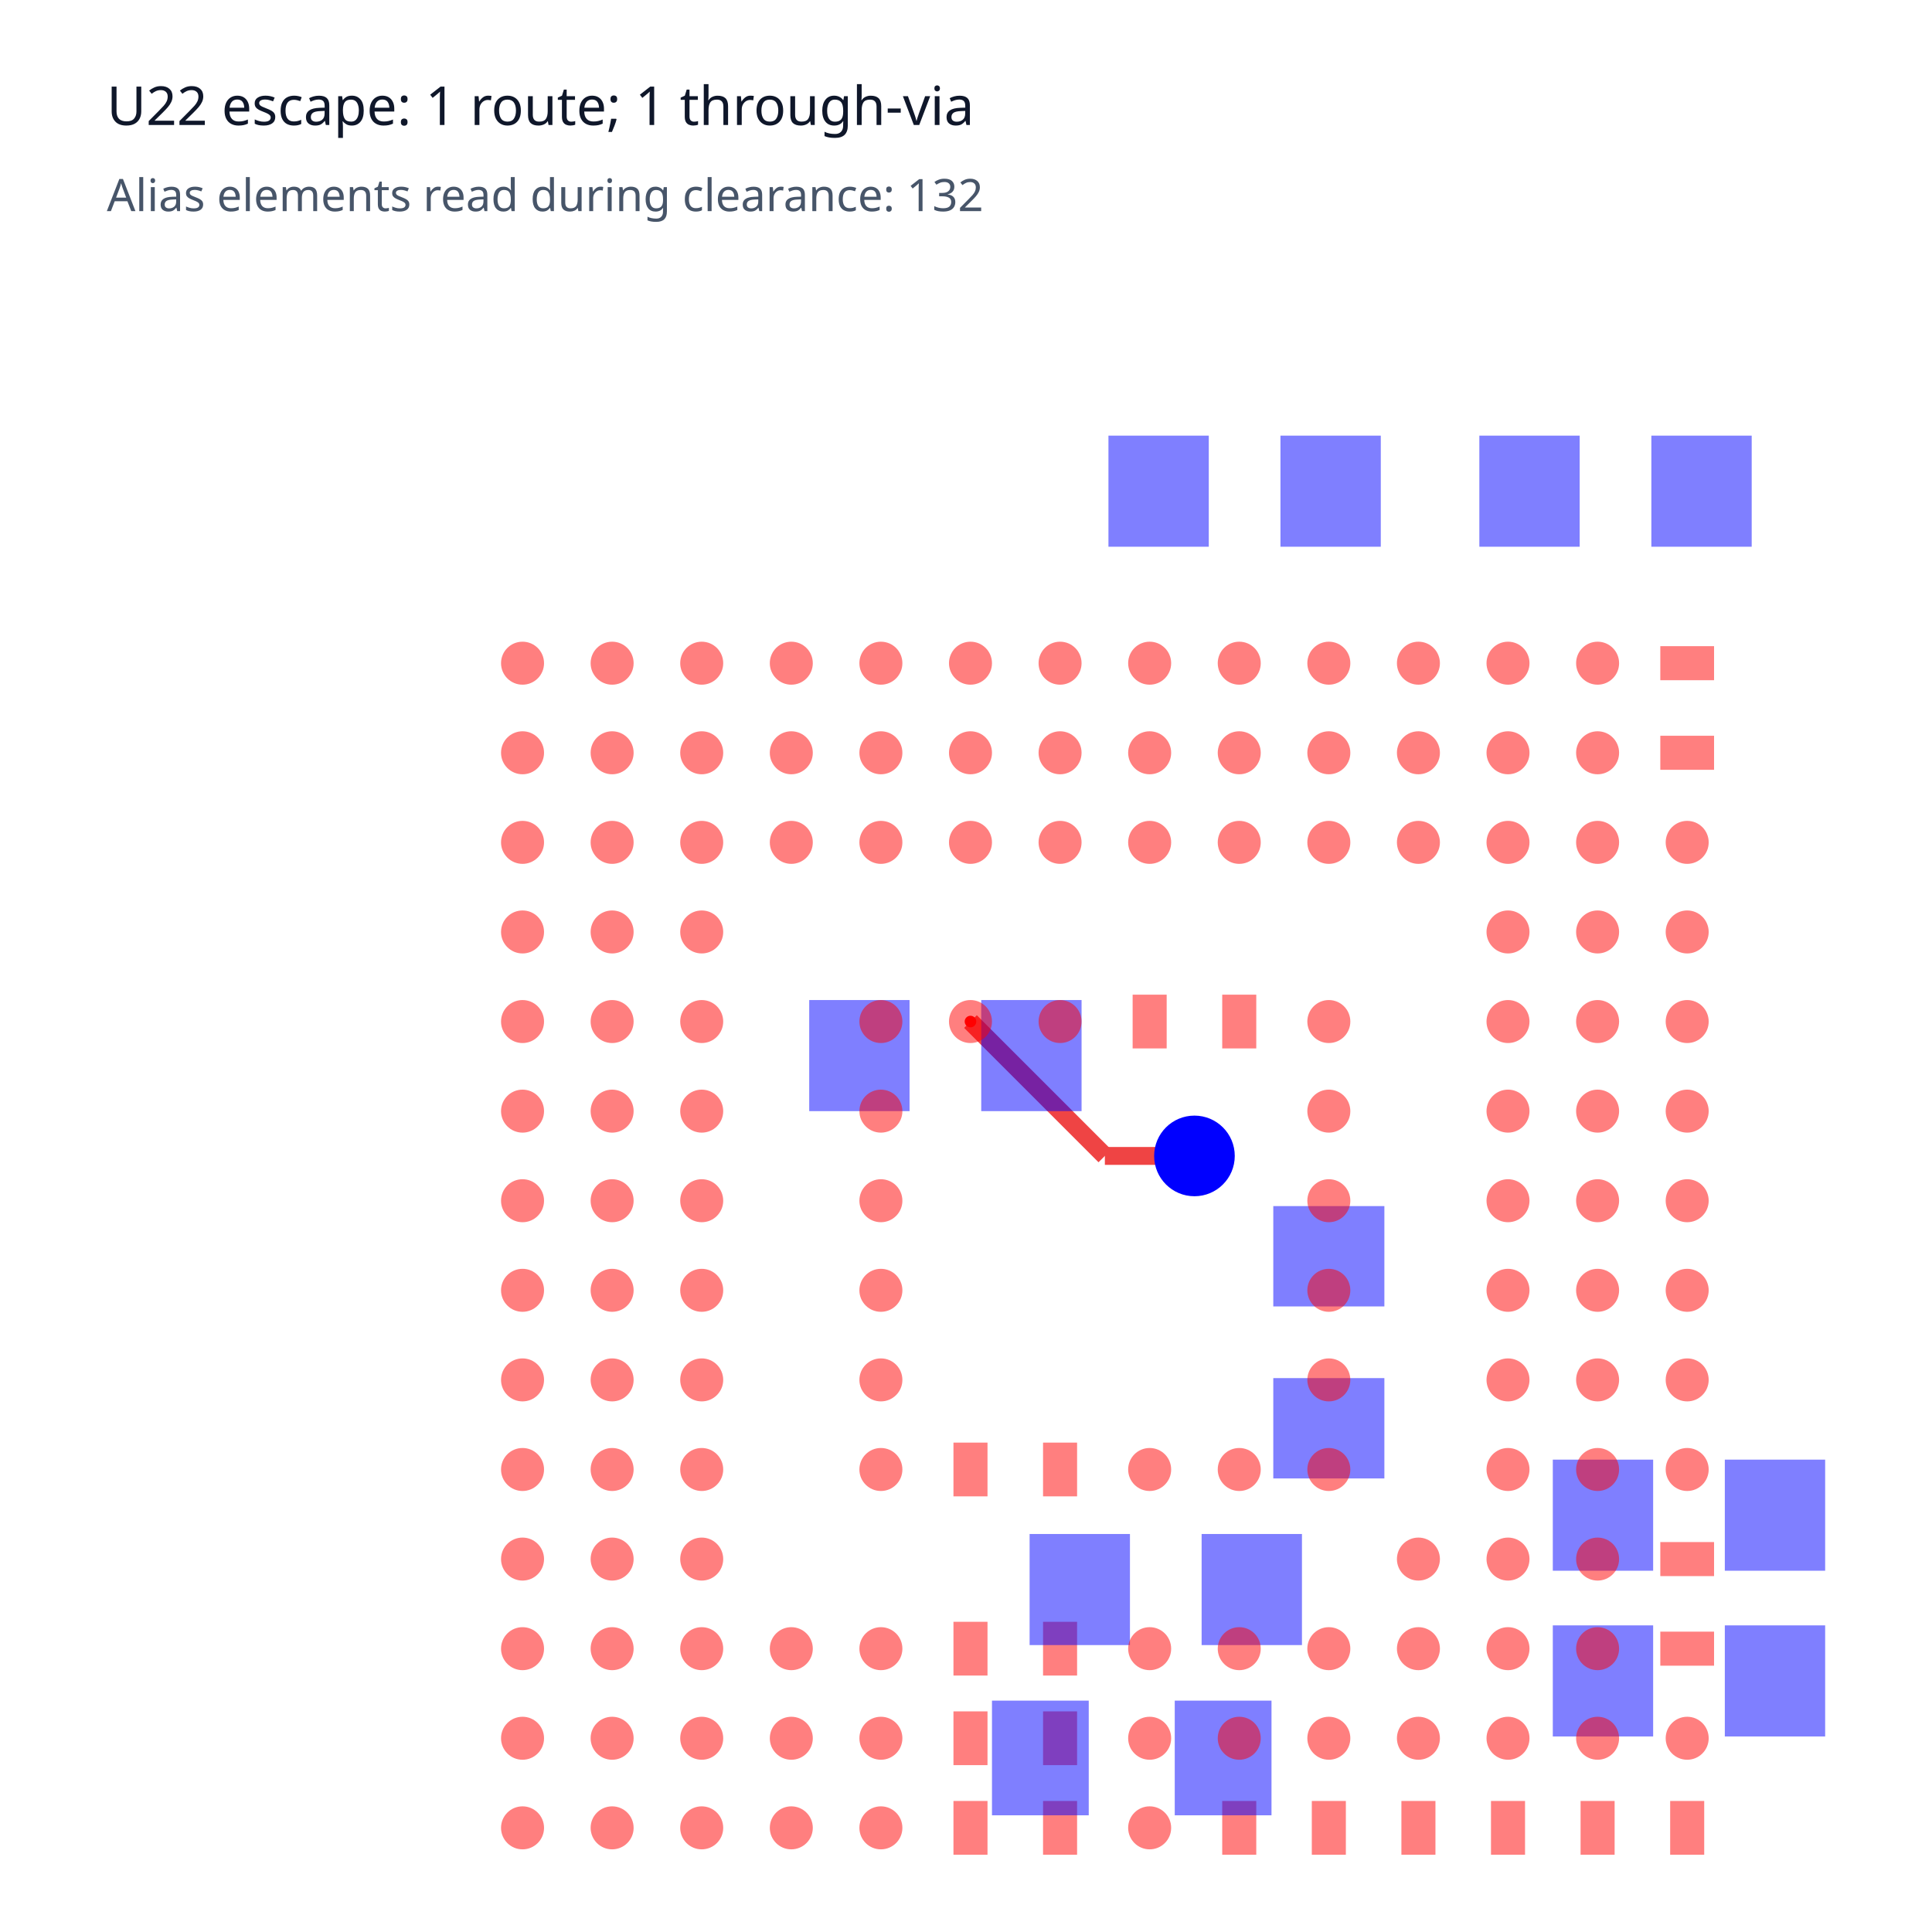
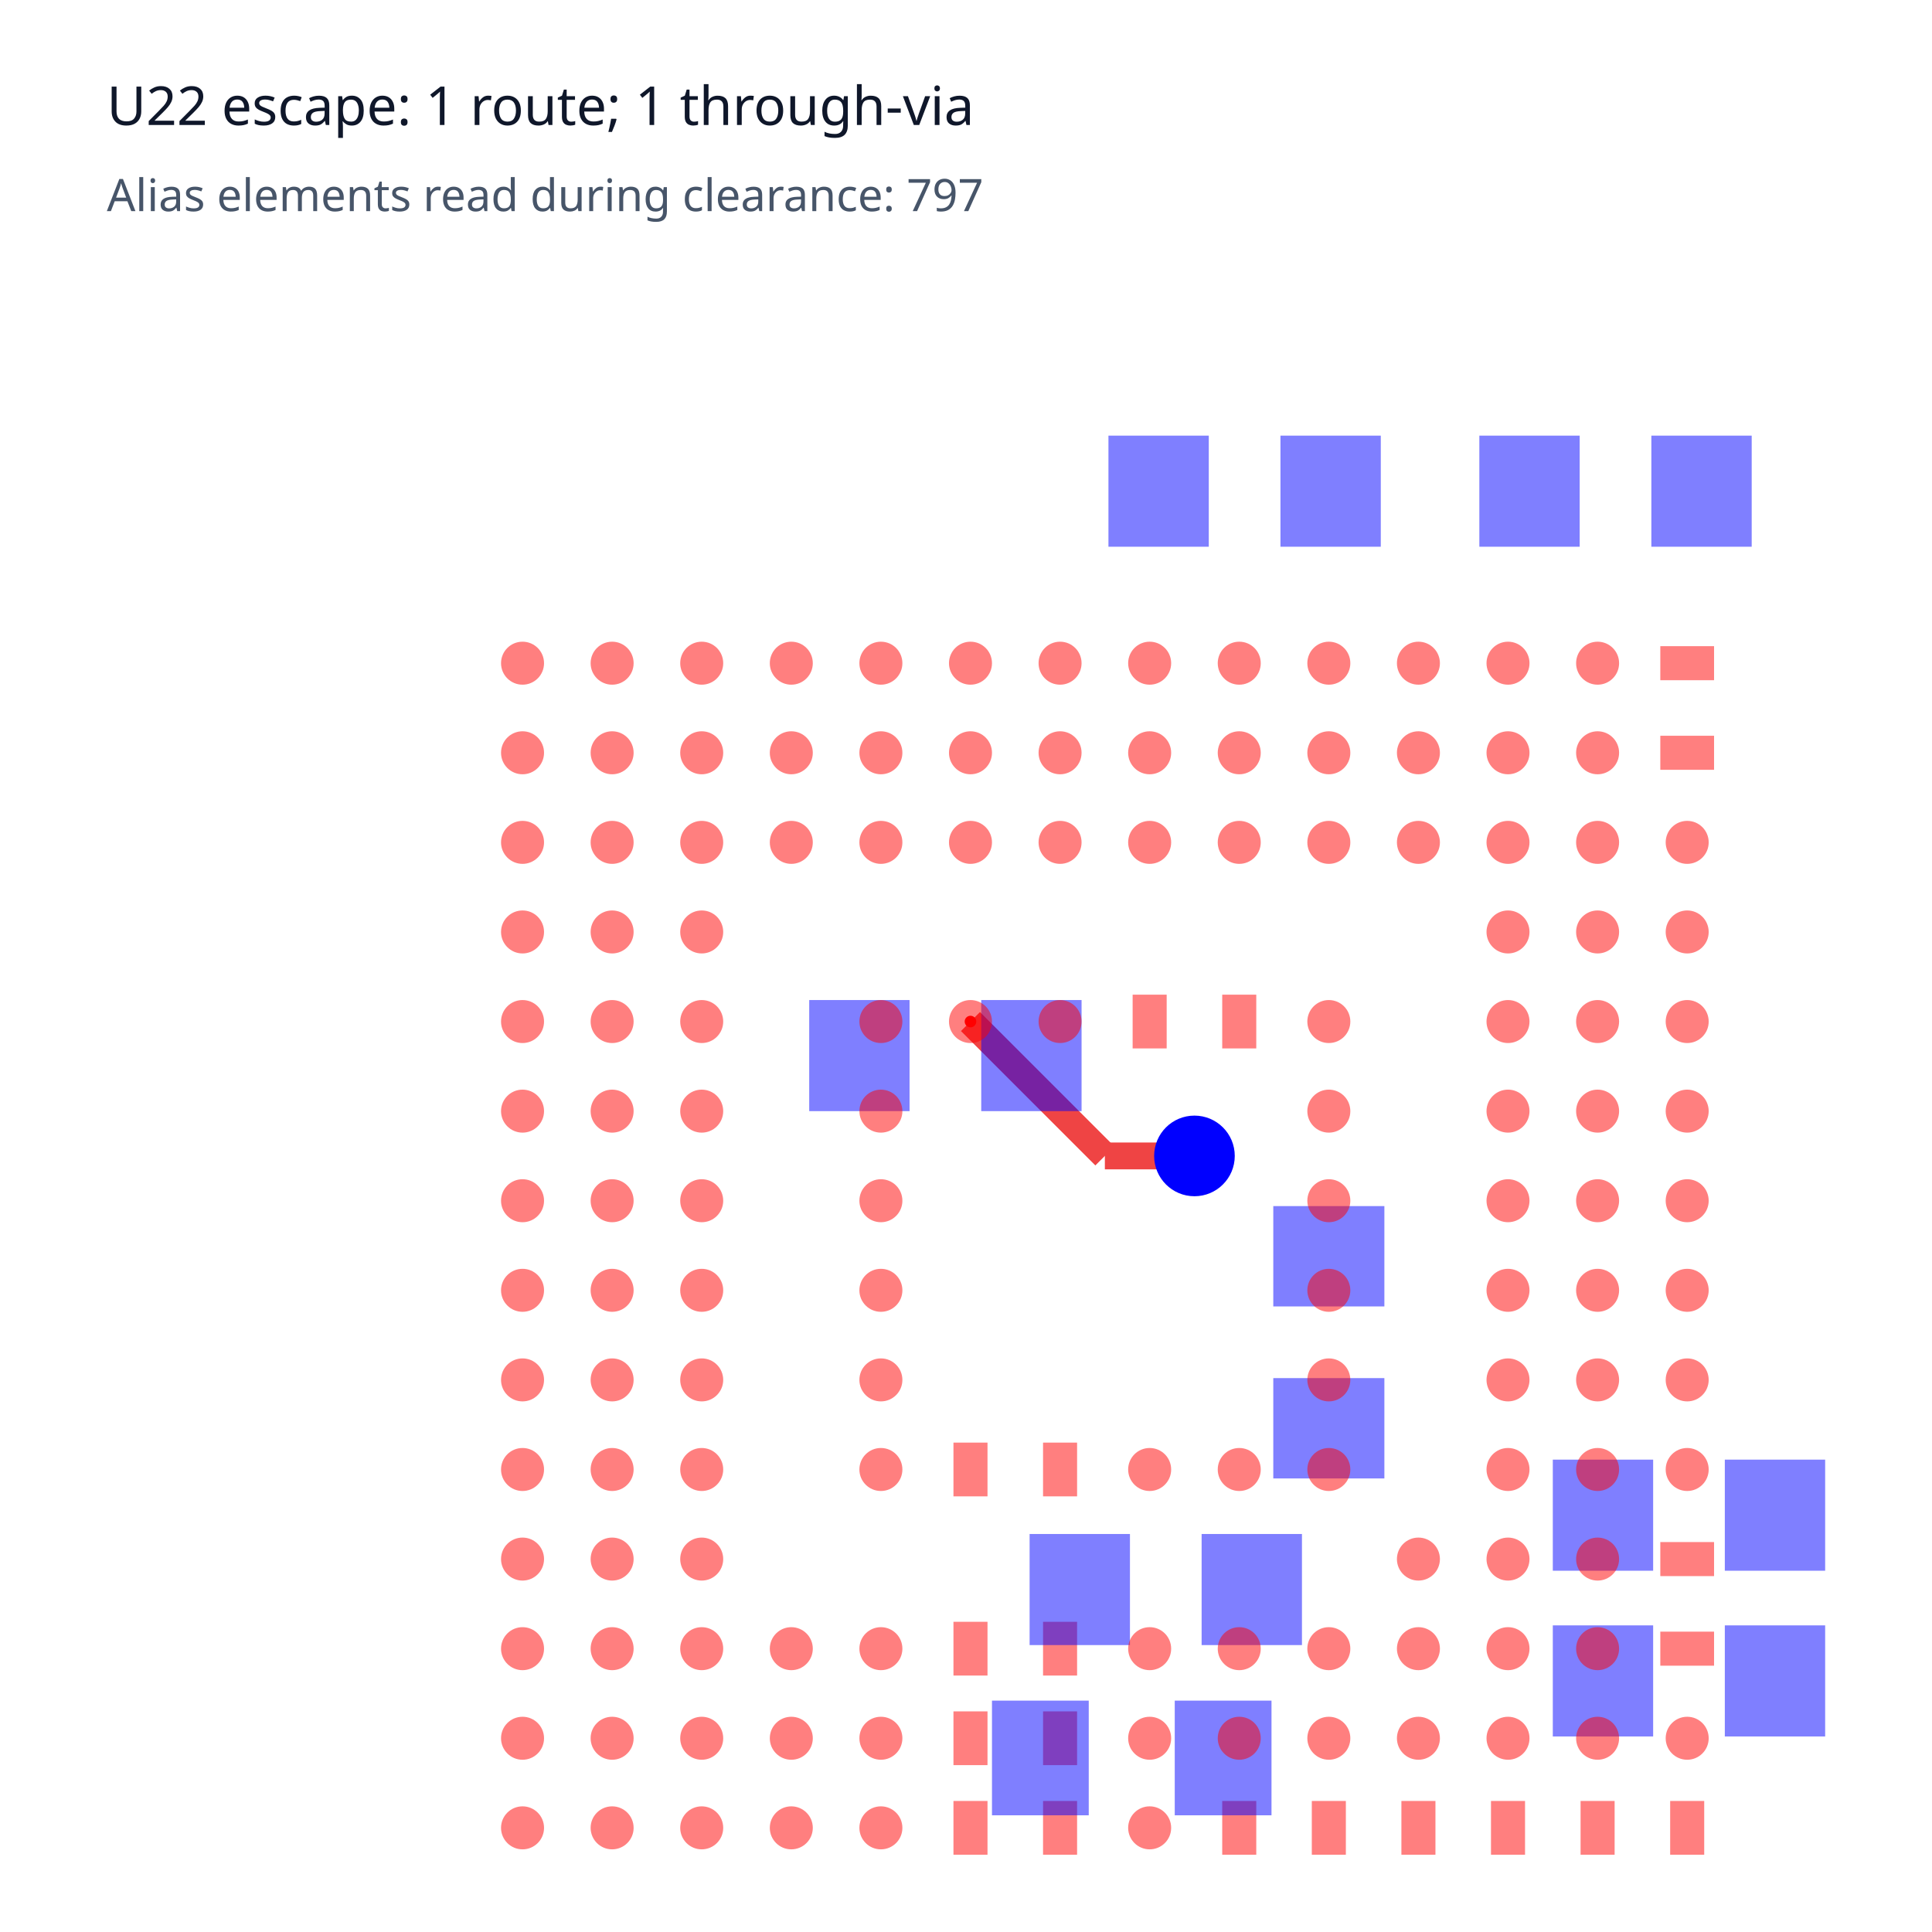
<svg xmlns="http://www.w3.org/2000/svg" width="1000" height="1000" viewBox="0 0 1000 1000">
  <rect width="100%" height="100%" fill="white" />
  <g>
-     <polyline data-points="0.48999999999875865,15.829999999999984 1.2399999999987585,15.079999999999984" data-type="line" data-label="" points="502.319,528.75 571.875,598.306" fill="none" stroke="#ef4444" stroke-linejoin="round" stroke-width="9.274" />
-   </g>
-   <g>
-     <polyline data-points="1.2399999999987585,15.079999999999984 1.7399999999987577,15.079999999999984" data-type="line" data-label="" points="571.875,598.306 618.246,598.306" fill="none" stroke="#ef4444" stroke-linejoin="round" stroke-width="9.274" />
+     <polyline data-points="0.48999999999875865,15.829999999999984 1.2399999999987585,15.079999999999984" data-type="line" data-label="" points="502.319,528.75 571.875,598.306" fill="none" stroke="#ef4444" stroke-linejoin="round" stroke-width="13.911" />
+   </g>
+   <g>
+     <polyline data-points="1.2399999999987585,15.079999999999984 1.7399999999987577,15.079999999999984" data-type="line" data-label="" points="571.875,598.306 618.246,598.306" fill="none" stroke="#ef4444" stroke-linejoin="round" stroke-width="13.911" />
  </g>
  <g>
    <rect data-type="rect" data-label="top" data-x="4.4899999999987585" data-y="11.329999999999984" data-ccw-rotation-degrees="180" x="864.476" y="932.177" width="17.621" height="27.823" fill="rgba(255,0,0,0.5)" stroke="black" stroke-width="0.011" transform="rotate(180 873.2863 946.0887)" />
  </g>
  <g>
    <rect data-type="rect" data-label="top" data-x="3.989999999998758" data-y="11.329999999999984" data-ccw-rotation-degrees="180" x="818.105" y="932.177" width="17.621" height="27.823" fill="rgba(255,0,0,0.5)" stroke="black" stroke-width="0.011" transform="rotate(180 826.9153 946.0887)" />
  </g>
  <g>
    <rect data-type="rect" data-label="top" data-x="3.489999999998758" data-y="11.329999999999984" data-ccw-rotation-degrees="180" x="771.734" y="932.177" width="17.621" height="27.823" fill="rgba(255,0,0,0.5)" stroke="black" stroke-width="0.011" transform="rotate(180 780.5444 946.0887)" />
  </g>
  <g>
    <rect data-type="rect" data-label="top" data-x="2.989999999998758" data-y="11.329999999999984" data-ccw-rotation-degrees="180" x="725.363" y="932.177" width="17.621" height="27.823" fill="rgba(255,0,0,0.5)" stroke="black" stroke-width="0.011" transform="rotate(180 734.1734 946.0887)" />
  </g>
  <g>
    <rect data-type="rect" data-label="top" data-x="2.489999999998758" data-y="11.329999999999984" data-ccw-rotation-degrees="180" x="678.992" y="932.177" width="17.621" height="27.823" fill="rgba(255,0,0,0.5)" stroke="black" stroke-width="0.011" transform="rotate(180 687.8024 946.0887)" />
  </g>
  <g>
    <rect data-type="rect" data-label="top" data-x="1.989999999998758" data-y="11.329999999999984" data-ccw-rotation-degrees="180" x="632.621" y="932.177" width="17.621" height="27.823" fill="rgba(255,0,0,0.5)" stroke="black" stroke-width="0.011" transform="rotate(180 641.4315 946.0887)" />
  </g>
  <g>
    <rect data-type="rect" data-label="top" data-x="0.9899999999987581" data-y="11.329999999999984" data-ccw-rotation-degrees="180" x="539.879" y="932.177" width="17.621" height="27.823" fill="rgba(255,0,0,0.5)" stroke="black" stroke-width="0.011" transform="rotate(180 548.6895 946.0887)" />
  </g>
  <g>
    <rect data-type="rect" data-label="top" data-x="0.4899999999987581" data-y="11.329999999999984" data-ccw-rotation-degrees="180" x="493.508" y="932.177" width="17.621" height="27.823" fill="rgba(255,0,0,0.5)" stroke="black" stroke-width="0.011" transform="rotate(180 502.3185 946.0887)" />
  </g>
  <g>
    <rect data-type="rect" data-label="top" data-x="0.9899999999987582" data-y="11.829999999999984" data-ccw-rotation-degrees="180" x="539.879" y="885.806" width="17.621" height="27.823" fill="rgba(255,0,0,0.5)" stroke="black" stroke-width="0.011" transform="rotate(180 548.6895 899.7177)" />
  </g>
  <g>
    <rect data-type="rect" data-label="top" data-x="0.4899999999987582" data-y="11.829999999999984" data-ccw-rotation-degrees="180" x="493.508" y="885.806" width="17.621" height="27.823" fill="rgba(255,0,0,0.5)" stroke="black" stroke-width="0.011" transform="rotate(180 502.3185 899.7177)" />
  </g>
  <g>
    <rect data-type="rect" data-label="top" data-x="4.4899999999987585" data-y="12.329999999999984" data-ccw-rotation-degrees="180" x="859.375" y="844.536" width="27.823" height="17.621" fill="rgba(255,0,0,0.5)" stroke="black" stroke-width="0.011" transform="rotate(180 873.2863 853.3468)" />
  </g>
  <g>
    <rect data-type="rect" data-label="top" data-x="0.9899999999987583" data-y="12.329999999999984" data-ccw-rotation-degrees="180" x="539.879" y="839.435" width="17.621" height="27.823" fill="rgba(255,0,0,0.5)" stroke="black" stroke-width="0.011" transform="rotate(180 548.6895 853.3468)" />
  </g>
  <g>
    <rect data-type="rect" data-label="top" data-x="0.4899999999987583" data-y="12.329999999999984" data-ccw-rotation-degrees="180" x="493.508" y="839.435" width="17.621" height="27.823" fill="rgba(255,0,0,0.5)" stroke="black" stroke-width="0.011" transform="rotate(180 502.3185 853.3468)" />
  </g>
  <g>
    <rect data-type="rect" data-label="top" data-x="4.4899999999987585" data-y="12.829999999999984" data-ccw-rotation-degrees="180" x="859.375" y="798.165" width="27.823" height="17.621" fill="rgba(255,0,0,0.5)" stroke="black" stroke-width="0.011" transform="rotate(180 873.2863 806.9758)" />
  </g>
  <g>
    <rect data-type="rect" data-label="top" data-x="0.9899999999987583" data-y="13.329999999999984" data-ccw-rotation-degrees="180" x="539.879" y="746.694" width="17.621" height="27.823" fill="rgba(255,0,0,0.5)" stroke="black" stroke-width="0.011" transform="rotate(180 548.6895 760.6048)" />
  </g>
  <g>
    <rect data-type="rect" data-label="top" data-x="0.48999999999875843" data-y="13.329999999999984" data-ccw-rotation-degrees="180" x="493.508" y="746.694" width="17.621" height="27.823" fill="rgba(255,0,0,0.5)" stroke="black" stroke-width="0.011" transform="rotate(180 502.3185 760.6048)" />
  </g>
  <g>
    <rect data-type="rect" data-label="top" data-x="1.9899999999987585" data-y="15.829999999999984" data-ccw-rotation-degrees="180" x="632.621" y="514.839" width="17.621" height="27.823" fill="rgba(255,0,0,0.5)" stroke="black" stroke-width="0.011" transform="rotate(180 641.4315 528.75)" />
  </g>
  <g>
    <rect data-type="rect" data-label="top" data-x="1.4899999999987588" data-y="15.829999999999984" data-ccw-rotation-degrees="180" x="586.25" y="514.839" width="17.621" height="27.823" fill="rgba(255,0,0,0.5)" stroke="black" stroke-width="0.011" transform="rotate(180 595.0605 528.75)" />
  </g>
  <g>
    <rect data-type="rect" data-label="top" data-x="4.4899999999987585" data-y="17.329999999999984" data-ccw-rotation-degrees="180" x="859.375" y="380.827" width="27.823" height="17.621" fill="rgba(255,0,0,0.5)" stroke="black" stroke-width="0.011" transform="rotate(180 873.2863 389.6371)" />
  </g>
  <g>
    <rect data-type="rect" data-label="top" data-x="4.4899999999987585" data-y="17.829999999999984" data-ccw-rotation-degrees="180" x="859.375" y="334.456" width="27.823" height="17.621" fill="rgba(255,0,0,0.5)" stroke="black" stroke-width="0.011" transform="rotate(180 873.2863 343.2661)" />
  </g>
  <g>
    <rect data-type="rect" data-label="bottom" data-x="2.4899999999987585" data-y="14.519999999999992" x="659.052" y="624.274" width="57.5" height="51.935" fill="rgba(0,0,255,0.5)" stroke="black" stroke-width="0.011" />
  </g>
  <g>
    <rect data-type="rect" data-label="bottom source_trace_0" data-x="2.4899999999987585" data-y="13.559999999999992" x="659.052" y="713.306" width="57.5" height="51.935" fill="rgba(0,0,255,0.5)" stroke="black" stroke-width="0.011" />
  </g>
  <g>
    <rect data-type="rect" data-label="bottom" data-x="4.97999999999875" data-y="13.074999999999989" x="892.762" y="755.504" width="51.935" height="57.5" fill="rgba(0,0,255,0.5)" stroke="black" stroke-width="0.011" />
  </g>
  <g>
    <rect data-type="rect" data-label="bottom" data-x="4.019999999998749" data-y="13.074999999999989" x="803.73" y="755.504" width="51.935" height="57.5" fill="rgba(0,0,255,0.5)" stroke="black" stroke-width="0.011" />
  </g>
  <g>
    <rect data-type="rect" data-label="bottom" data-x="4.569999999998753" data-y="18.789999999999992" x="854.738" y="225.484" width="51.935" height="57.5" fill="rgba(0,0,255,0.5)" stroke="black" stroke-width="0.011" />
  </g>
  <g>
    <rect data-type="rect" data-label="bottom source_trace_0" data-x="3.609999999998753" data-y="18.789999999999992" x="765.706" y="225.484" width="51.935" height="57.5" fill="rgba(0,0,255,0.5)" stroke="black" stroke-width="0.011" />
  </g>
  <g>
    <rect data-type="rect" data-label="bottom source_trace_0" data-x="0.8799999999987642" data-y="11.719999999999985" x="513.448" y="880.242" width="50.081" height="59.355" fill="rgba(0,0,255,0.5)" stroke="black" stroke-width="0.011" />
  </g>
  <g>
    <rect data-type="rect" data-label="bottom" data-x="1.8999999999987642" data-y="11.719999999999985" x="608.044" y="880.242" width="50.081" height="59.355" fill="rgba(0,0,255,0.5)" stroke="black" stroke-width="0.011" />
  </g>
  <g>
    <rect data-type="rect" data-label="bottom" data-x="1.5399999999987597" data-y="18.789999999999992" x="573.73" y="225.484" width="51.935" height="57.5" fill="rgba(0,0,255,0.5)" stroke="black" stroke-width="0.011" />
  </g>
  <g>
    <rect data-type="rect" data-label="bottom source_trace_0" data-x="2.4999999999987597" data-y="18.789999999999992" x="662.762" y="225.484" width="51.935" height="57.5" fill="rgba(0,0,255,0.5)" stroke="black" stroke-width="0.011" />
  </g>
  <g>
    <rect data-type="rect" data-label="bottom source_trace_0" data-x="1.099999999998762" data-y="12.659999999999982" x="532.923" y="793.992" width="51.935" height="57.5" fill="rgba(0,0,255,0.5)" stroke="black" stroke-width="0.011" />
  </g>
  <g>
    <rect data-type="rect" data-label="bottom" data-x="2.059999999998762" data-y="12.659999999999982" x="621.956" y="793.992" width="51.935" height="57.5" fill="rgba(0,0,255,0.5)" stroke="black" stroke-width="0.011" />
  </g>
  <g>
    <rect data-type="rect" data-label="bottom" data-x="4.019999999998749" data-y="12.149999999999991" x="803.73" y="841.29" width="51.935" height="57.5" fill="rgba(0,0,255,0.5)" stroke="black" stroke-width="0.011" />
  </g>
  <g>
    <rect data-type="rect" data-label="bottom" data-x="4.97999999999875" data-y="12.149999999999991" x="892.762" y="841.29" width="51.935" height="57.5" fill="rgba(0,0,255,0.5)" stroke="black" stroke-width="0.011" />
  </g>
  <g>
    <rect data-type="rect" data-label="bottom source_trace_0" data-x="-0.13000000000125622" data-y="15.639999999999986" x="418.851" y="517.621" width="51.935" height="57.5" fill="rgba(0,0,255,0.5)" stroke="black" stroke-width="0.011" />
  </g>
  <g>
    <rect data-type="rect" data-label="bottom" data-x="0.8299999999987437" data-y="15.639999999999986" x="507.883" y="517.621" width="51.935" height="57.5" fill="rgba(0,0,255,0.5)" stroke="black" stroke-width="0.011" />
  </g>
  <circle data-type="circle" data-label="" data-x="1.7399999999987577" data-y="15.079999999999984" cx="618.246" cy="598.306" r="20.867" fill="blue" stroke="none" stroke-width="0.011" />
  <circle data-type="circle" data-label="" data-x="1.489999999998758" data-y="11.329999999999984" cx="595.06" cy="946.089" r="11.129" fill="rgba(255,0,0,0.5)" stroke="black" stroke-width="0.011" />
  <circle data-type="circle" data-label="" data-x="-0.010000000001241904" data-y="11.329999999999984" cx="455.948" cy="946.089" r="11.129" fill="rgba(255,0,0,0.5)" stroke="black" stroke-width="0.011" />
  <circle data-type="circle" data-label="" data-x="-0.5100000000012419" data-y="11.329999999999984" cx="409.577" cy="946.089" r="11.129" fill="rgba(255,0,0,0.5)" stroke="black" stroke-width="0.011" />
  <circle data-type="circle" data-label="" data-x="-1.010000000001242" data-y="11.329999999999984" cx="363.206" cy="946.089" r="11.129" fill="rgba(255,0,0,0.5)" stroke="black" stroke-width="0.011" />
  <circle data-type="circle" data-label="" data-x="-1.510000000001242" data-y="11.329999999999984" cx="316.835" cy="946.089" r="11.129" fill="rgba(255,0,0,0.5)" stroke="black" stroke-width="0.011" />
  <circle data-type="circle" data-label="" data-x="-2.010000000001242" data-y="11.329999999999984" cx="270.464" cy="946.089" r="11.129" fill="rgba(255,0,0,0.5)" stroke="black" stroke-width="0.011" />
  <circle data-type="circle" data-label="" data-x="4.4899999999987585" data-y="11.829999999999984" cx="873.286" cy="899.718" r="11.129" fill="rgba(255,0,0,0.5)" stroke="black" stroke-width="0.011" />
  <circle data-type="circle" data-label="" data-x="3.989999999998758" data-y="11.829999999999984" cx="826.915" cy="899.718" r="11.129" fill="rgba(255,0,0,0.5)" stroke="black" stroke-width="0.011" />
  <circle data-type="circle" data-label="" data-x="3.489999999998758" data-y="11.829999999999984" cx="780.544" cy="899.718" r="11.129" fill="rgba(255,0,0,0.5)" stroke="black" stroke-width="0.011" />
  <circle data-type="circle" data-label="" data-x="2.989999999998758" data-y="11.829999999999984" cx="734.173" cy="899.718" r="11.129" fill="rgba(255,0,0,0.5)" stroke="black" stroke-width="0.011" />
  <circle data-type="circle" data-label="" data-x="2.489999999998758" data-y="11.829999999999984" cx="687.802" cy="899.718" r="11.129" fill="rgba(255,0,0,0.5)" stroke="black" stroke-width="0.011" />
  <circle data-type="circle" data-label="" data-x="1.989999999998758" data-y="11.829999999999984" cx="641.431" cy="899.718" r="11.129" fill="rgba(255,0,0,0.5)" stroke="black" stroke-width="0.011" />
  <circle data-type="circle" data-label="" data-x="1.489999999998758" data-y="11.829999999999984" cx="595.06" cy="899.718" r="11.129" fill="rgba(255,0,0,0.5)" stroke="black" stroke-width="0.011" />
  <circle data-type="circle" data-label="" data-x="-0.010000000001241904" data-y="11.829999999999984" cx="455.948" cy="899.718" r="11.129" fill="rgba(255,0,0,0.5)" stroke="black" stroke-width="0.011" />
  <circle data-type="circle" data-label="" data-x="-0.5100000000012419" data-y="11.829999999999984" cx="409.577" cy="899.718" r="11.129" fill="rgba(255,0,0,0.5)" stroke="black" stroke-width="0.011" />
  <circle data-type="circle" data-label="" data-x="-1.010000000001242" data-y="11.829999999999984" cx="363.206" cy="899.718" r="11.129" fill="rgba(255,0,0,0.5)" stroke="black" stroke-width="0.011" />
  <circle data-type="circle" data-label="" data-x="-1.510000000001242" data-y="11.829999999999984" cx="316.835" cy="899.718" r="11.129" fill="rgba(255,0,0,0.5)" stroke="black" stroke-width="0.011" />
  <circle data-type="circle" data-label="" data-x="-2.010000000001242" data-y="11.829999999999984" cx="270.464" cy="899.718" r="11.129" fill="rgba(255,0,0,0.5)" stroke="black" stroke-width="0.011" />
  <circle data-type="circle" data-label="" data-x="3.989999999998758" data-y="12.329999999999984" cx="826.915" cy="853.347" r="11.129" fill="rgba(255,0,0,0.5)" stroke="black" stroke-width="0.011" />
  <circle data-type="circle" data-label="" data-x="3.489999999998758" data-y="12.329999999999984" cx="780.544" cy="853.347" r="11.129" fill="rgba(255,0,0,0.5)" stroke="black" stroke-width="0.011" />
  <circle data-type="circle" data-label="" data-x="2.9899999999987585" data-y="12.329999999999984" cx="734.173" cy="853.347" r="11.129" fill="rgba(255,0,0,0.5)" stroke="black" stroke-width="0.011" />
  <circle data-type="circle" data-label="" data-x="2.4899999999987585" data-y="12.329999999999984" cx="687.802" cy="853.347" r="11.129" fill="rgba(255,0,0,0.5)" stroke="black" stroke-width="0.011" />
  <circle data-type="circle" data-label="" data-x="1.9899999999987583" data-y="12.329999999999984" cx="641.431" cy="853.347" r="11.129" fill="rgba(255,0,0,0.5)" stroke="black" stroke-width="0.011" />
  <circle data-type="circle" data-label="" data-x="1.4899999999987583" data-y="12.329999999999984" cx="595.06" cy="853.347" r="11.129" fill="rgba(255,0,0,0.5)" stroke="black" stroke-width="0.011" />
  <circle data-type="circle" data-label="" data-x="-0.010000000001241682" data-y="12.329999999999984" cx="455.948" cy="853.347" r="11.129" fill="rgba(255,0,0,0.5)" stroke="black" stroke-width="0.011" />
  <circle data-type="circle" data-label="" data-x="-0.5100000000012417" data-y="12.329999999999984" cx="409.577" cy="853.347" r="11.129" fill="rgba(255,0,0,0.5)" stroke="black" stroke-width="0.011" />
  <circle data-type="circle" data-label="" data-x="-1.010000000001242" data-y="12.329999999999984" cx="363.206" cy="853.347" r="11.129" fill="rgba(255,0,0,0.5)" stroke="black" stroke-width="0.011" />
  <circle data-type="circle" data-label="" data-x="-1.510000000001242" data-y="12.329999999999984" cx="316.835" cy="853.347" r="11.129" fill="rgba(255,0,0,0.5)" stroke="black" stroke-width="0.011" />
  <circle data-type="circle" data-label="" data-x="-2.010000000001242" data-y="12.329999999999984" cx="270.464" cy="853.347" r="11.129" fill="rgba(255,0,0,0.5)" stroke="black" stroke-width="0.011" />
  <circle data-type="circle" data-label="" data-x="3.9899999999987585" data-y="12.829999999999984" cx="826.915" cy="806.976" r="11.129" fill="rgba(255,0,0,0.5)" stroke="black" stroke-width="0.011" />
  <circle data-type="circle" data-label="" data-x="3.4899999999987585" data-y="12.829999999999984" cx="780.544" cy="806.976" r="11.129" fill="rgba(255,0,0,0.5)" stroke="black" stroke-width="0.011" />
  <circle data-type="circle" data-label="" data-x="2.9899999999987585" data-y="12.829999999999984" cx="734.173" cy="806.976" r="11.129" fill="rgba(255,0,0,0.5)" stroke="black" stroke-width="0.011" />
  <circle data-type="circle" data-label="" data-x="-1.0100000000012415" data-y="12.829999999999984" cx="363.206" cy="806.976" r="11.129" fill="rgba(255,0,0,0.5)" stroke="black" stroke-width="0.011" />
  <circle data-type="circle" data-label="" data-x="-1.5100000000012415" data-y="12.829999999999984" cx="316.835" cy="806.976" r="11.129" fill="rgba(255,0,0,0.5)" stroke="black" stroke-width="0.011" />
  <circle data-type="circle" data-label="" data-x="-2.0100000000012415" data-y="12.829999999999984" cx="270.464" cy="806.976" r="11.129" fill="rgba(255,0,0,0.5)" stroke="black" stroke-width="0.011" />
  <circle data-type="circle" data-label="" data-x="4.4899999999987585" data-y="13.329999999999984" cx="873.286" cy="760.605" r="11.129" fill="rgba(255,0,0,0.5)" stroke="black" stroke-width="0.011" />
  <circle data-type="circle" data-label="" data-x="3.9899999999987585" data-y="13.329999999999984" cx="826.915" cy="760.605" r="11.129" fill="rgba(255,0,0,0.5)" stroke="black" stroke-width="0.011" />
  <circle data-type="circle" data-label="" data-x="3.4899999999987585" data-y="13.329999999999984" cx="780.544" cy="760.605" r="11.129" fill="rgba(255,0,0,0.5)" stroke="black" stroke-width="0.011" />
  <circle data-type="circle" data-label="" data-x="2.4899999999987585" data-y="13.329999999999984" cx="687.802" cy="760.605" r="11.129" fill="rgba(255,0,0,0.5)" stroke="black" stroke-width="0.011" />
  <circle data-type="circle" data-label="" data-x="1.9899999999987585" data-y="13.329999999999984" cx="641.431" cy="760.605" r="11.129" fill="rgba(255,0,0,0.5)" stroke="black" stroke-width="0.011" />
  <circle data-type="circle" data-label="" data-x="1.4899999999987583" data-y="13.329999999999984" cx="595.06" cy="760.605" r="11.129" fill="rgba(255,0,0,0.5)" stroke="black" stroke-width="0.011" />
  <circle data-type="circle" data-label="" data-x="-0.010000000001241682" data-y="13.329999999999984" cx="455.948" cy="760.605" r="11.129" fill="rgba(255,0,0,0.5)" stroke="black" stroke-width="0.011" />
  <circle data-type="circle" data-label="" data-x="-1.0100000000012415" data-y="13.329999999999984" cx="363.206" cy="760.605" r="11.129" fill="rgba(255,0,0,0.5)" stroke="black" stroke-width="0.011" />
  <circle data-type="circle" data-label="" data-x="-1.5100000000012415" data-y="13.329999999999984" cx="316.835" cy="760.605" r="11.129" fill="rgba(255,0,0,0.5)" stroke="black" stroke-width="0.011" />
  <circle data-type="circle" data-label="" data-x="-2.0100000000012415" data-y="13.329999999999984" cx="270.464" cy="760.605" r="11.129" fill="rgba(255,0,0,0.5)" stroke="black" stroke-width="0.011" />
  <circle data-type="circle" data-label="" data-x="4.4899999999987585" data-y="13.829999999999984" cx="873.286" cy="714.234" r="11.129" fill="rgba(255,0,0,0.5)" stroke="black" stroke-width="0.011" />
  <circle data-type="circle" data-label="" data-x="3.9899999999987585" data-y="13.829999999999984" cx="826.915" cy="714.234" r="11.129" fill="rgba(255,0,0,0.5)" stroke="black" stroke-width="0.011" />
  <circle data-type="circle" data-label="" data-x="3.4899999999987585" data-y="13.829999999999984" cx="780.544" cy="714.234" r="11.129" fill="rgba(255,0,0,0.5)" stroke="black" stroke-width="0.011" />
  <circle data-type="circle" data-label="" data-x="2.4899999999987585" data-y="13.829999999999984" cx="687.802" cy="714.234" r="11.129" fill="rgba(255,0,0,0.5)" stroke="black" stroke-width="0.011" />
  <circle data-type="circle" data-label="" data-x="-0.01000000000124146" data-y="13.829999999999984" cx="455.948" cy="714.234" r="11.129" fill="rgba(255,0,0,0.5)" stroke="black" stroke-width="0.011" />
  <circle data-type="circle" data-label="" data-x="-1.0100000000012415" data-y="13.829999999999984" cx="363.206" cy="714.234" r="11.129" fill="rgba(255,0,0,0.5)" stroke="black" stroke-width="0.011" />
  <circle data-type="circle" data-label="" data-x="-1.5100000000012415" data-y="13.829999999999984" cx="316.835" cy="714.234" r="11.129" fill="rgba(255,0,0,0.5)" stroke="black" stroke-width="0.011" />
  <circle data-type="circle" data-label="" data-x="-2.0100000000012415" data-y="13.829999999999984" cx="270.464" cy="714.234" r="11.129" fill="rgba(255,0,0,0.5)" stroke="black" stroke-width="0.011" />
  <circle data-type="circle" data-label="" data-x="4.4899999999987585" data-y="14.329999999999984" cx="873.286" cy="667.863" r="11.129" fill="rgba(255,0,0,0.5)" stroke="black" stroke-width="0.011" />
  <circle data-type="circle" data-label="" data-x="3.9899999999987585" data-y="14.329999999999984" cx="826.915" cy="667.863" r="11.129" fill="rgba(255,0,0,0.5)" stroke="black" stroke-width="0.011" />
  <circle data-type="circle" data-label="" data-x="3.4899999999987585" data-y="14.329999999999984" cx="780.544" cy="667.863" r="11.129" fill="rgba(255,0,0,0.5)" stroke="black" stroke-width="0.011" />
  <circle data-type="circle" data-label="" data-x="2.4899999999987585" data-y="14.329999999999984" cx="687.802" cy="667.863" r="11.129" fill="rgba(255,0,0,0.5)" stroke="black" stroke-width="0.011" />
  <circle data-type="circle" data-label="" data-x="-0.01000000000124146" data-y="14.329999999999984" cx="455.948" cy="667.863" r="11.129" fill="rgba(255,0,0,0.5)" stroke="black" stroke-width="0.011" />
  <circle data-type="circle" data-label="" data-x="-1.0100000000012415" data-y="14.329999999999984" cx="363.206" cy="667.863" r="11.129" fill="rgba(255,0,0,0.5)" stroke="black" stroke-width="0.011" />
  <circle data-type="circle" data-label="" data-x="-1.5100000000012415" data-y="14.329999999999984" cx="316.835" cy="667.863" r="11.129" fill="rgba(255,0,0,0.5)" stroke="black" stroke-width="0.011" />
  <circle data-type="circle" data-label="" data-x="-2.0100000000012415" data-y="14.329999999999984" cx="270.464" cy="667.863" r="11.129" fill="rgba(255,0,0,0.5)" stroke="black" stroke-width="0.011" />
  <circle data-type="circle" data-label="" data-x="4.4899999999987585" data-y="14.829999999999984" cx="873.286" cy="621.492" r="11.129" fill="rgba(255,0,0,0.5)" stroke="black" stroke-width="0.011" />
  <circle data-type="circle" data-label="" data-x="3.9899999999987585" data-y="14.829999999999984" cx="826.915" cy="621.492" r="11.129" fill="rgba(255,0,0,0.5)" stroke="black" stroke-width="0.011" />
  <circle data-type="circle" data-label="" data-x="3.4899999999987585" data-y="14.829999999999984" cx="780.544" cy="621.492" r="11.129" fill="rgba(255,0,0,0.5)" stroke="black" stroke-width="0.011" />
  <circle data-type="circle" data-label="" data-x="2.4899999999987585" data-y="14.829999999999984" cx="687.802" cy="621.492" r="11.129" fill="rgba(255,0,0,0.5)" stroke="black" stroke-width="0.011" />
  <circle data-type="circle" data-label="" data-x="-0.01000000000124146" data-y="14.829999999999984" cx="455.948" cy="621.492" r="11.129" fill="rgba(255,0,0,0.5)" stroke="black" stroke-width="0.011" />
  <circle data-type="circle" data-label="" data-x="-1.0100000000012415" data-y="14.829999999999984" cx="363.206" cy="621.492" r="11.129" fill="rgba(255,0,0,0.5)" stroke="black" stroke-width="0.011" />
  <circle data-type="circle" data-label="" data-x="-1.5100000000012415" data-y="14.829999999999984" cx="316.835" cy="621.492" r="11.129" fill="rgba(255,0,0,0.5)" stroke="black" stroke-width="0.011" />
  <circle data-type="circle" data-label="" data-x="-2.0100000000012415" data-y="14.829999999999984" cx="270.464" cy="621.492" r="11.129" fill="rgba(255,0,0,0.5)" stroke="black" stroke-width="0.011" />
  <circle data-type="circle" data-label="" data-x="4.4899999999987585" data-y="15.329999999999984" cx="873.286" cy="575.121" r="11.129" fill="rgba(255,0,0,0.5)" stroke="black" stroke-width="0.011" />
  <circle data-type="circle" data-label="" data-x="3.9899999999987585" data-y="15.329999999999984" cx="826.915" cy="575.121" r="11.129" fill="rgba(255,0,0,0.5)" stroke="black" stroke-width="0.011" />
  <circle data-type="circle" data-label="" data-x="3.4899999999987585" data-y="15.329999999999984" cx="780.544" cy="575.121" r="11.129" fill="rgba(255,0,0,0.5)" stroke="black" stroke-width="0.011" />
  <circle data-type="circle" data-label="" data-x="2.4899999999987585" data-y="15.329999999999984" cx="687.802" cy="575.121" r="11.129" fill="rgba(255,0,0,0.5)" stroke="black" stroke-width="0.011" />
  <circle data-type="circle" data-label="" data-x="-0.01000000000124146" data-y="15.329999999999984" cx="455.948" cy="575.121" r="11.129" fill="rgba(255,0,0,0.5)" stroke="black" stroke-width="0.011" />
  <circle data-type="circle" data-label="" data-x="-1.0100000000012415" data-y="15.329999999999984" cx="363.206" cy="575.121" r="11.129" fill="rgba(255,0,0,0.5)" stroke="black" stroke-width="0.011" />
  <circle data-type="circle" data-label="" data-x="-1.5100000000012415" data-y="15.329999999999984" cx="316.835" cy="575.121" r="11.129" fill="rgba(255,0,0,0.5)" stroke="black" stroke-width="0.011" />
  <circle data-type="circle" data-label="" data-x="-2.0100000000012415" data-y="15.329999999999984" cx="270.464" cy="575.121" r="11.129" fill="rgba(255,0,0,0.5)" stroke="black" stroke-width="0.011" />
  <circle data-type="circle" data-label="" data-x="4.4899999999987585" data-y="15.829999999999984" cx="873.286" cy="528.75" r="11.129" fill="rgba(255,0,0,0.5)" stroke="black" stroke-width="0.011" />
  <circle data-type="circle" data-label="" data-x="3.9899999999987585" data-y="15.829999999999984" cx="826.915" cy="528.75" r="11.129" fill="rgba(255,0,0,0.5)" stroke="black" stroke-width="0.011" />
  <circle data-type="circle" data-label="" data-x="3.4899999999987585" data-y="15.829999999999984" cx="780.544" cy="528.75" r="11.129" fill="rgba(255,0,0,0.5)" stroke="black" stroke-width="0.011" />
  <circle data-type="circle" data-label="" data-x="2.4899999999987585" data-y="15.829999999999984" cx="687.802" cy="528.75" r="11.129" fill="rgba(255,0,0,0.5)" stroke="black" stroke-width="0.011" />
  <circle data-type="circle" data-label="" data-x="0.9899999999987588" data-y="15.829999999999984" cx="548.69" cy="528.75" r="11.129" fill="rgba(255,0,0,0.5)" stroke="black" stroke-width="0.011" />
  <circle data-type="circle" data-label="" data-x="0.48999999999875865" data-y="15.829999999999984" cx="502.319" cy="528.75" r="11.129" fill="rgba(255,0,0,0.5)" stroke="black" stroke-width="0.011" />
  <circle data-type="circle" data-label="" data-x="-0.010000000001241238" data-y="15.829999999999984" cx="455.948" cy="528.75" r="11.129" fill="rgba(255,0,0,0.5)" stroke="black" stroke-width="0.011" />
  <circle data-type="circle" data-label="" data-x="-1.0100000000012415" data-y="15.829999999999984" cx="363.206" cy="528.75" r="11.129" fill="rgba(255,0,0,0.5)" stroke="black" stroke-width="0.011" />
  <circle data-type="circle" data-label="" data-x="-1.5100000000012415" data-y="15.829999999999984" cx="316.835" cy="528.75" r="11.129" fill="rgba(255,0,0,0.5)" stroke="black" stroke-width="0.011" />
  <circle data-type="circle" data-label="" data-x="-2.0100000000012415" data-y="15.829999999999984" cx="270.464" cy="528.75" r="11.129" fill="rgba(255,0,0,0.5)" stroke="black" stroke-width="0.011" />
  <circle data-type="circle" data-label="" data-x="4.4899999999987585" data-y="16.329999999999984" cx="873.286" cy="482.379" r="11.129" fill="rgba(255,0,0,0.5)" stroke="black" stroke-width="0.011" />
  <circle data-type="circle" data-label="" data-x="3.9899999999987585" data-y="16.329999999999984" cx="826.915" cy="482.379" r="11.129" fill="rgba(255,0,0,0.5)" stroke="black" stroke-width="0.011" />
  <circle data-type="circle" data-label="" data-x="3.4899999999987585" data-y="16.329999999999984" cx="780.544" cy="482.379" r="11.129" fill="rgba(255,0,0,0.5)" stroke="black" stroke-width="0.011" />
  <circle data-type="circle" data-label="" data-x="-1.0100000000012415" data-y="16.329999999999984" cx="363.206" cy="482.379" r="11.129" fill="rgba(255,0,0,0.5)" stroke="black" stroke-width="0.011" />
  <circle data-type="circle" data-label="" data-x="-1.5100000000012415" data-y="16.329999999999984" cx="316.835" cy="482.379" r="11.129" fill="rgba(255,0,0,0.5)" stroke="black" stroke-width="0.011" />
  <circle data-type="circle" data-label="" data-x="-2.0100000000012415" data-y="16.329999999999984" cx="270.464" cy="482.379" r="11.129" fill="rgba(255,0,0,0.5)" stroke="black" stroke-width="0.011" />
  <circle data-type="circle" data-label="" data-x="4.4899999999987585" data-y="16.829999999999984" cx="873.286" cy="436.008" r="11.129" fill="rgba(255,0,0,0.5)" stroke="black" stroke-width="0.011" />
  <circle data-type="circle" data-label="" data-x="3.989999999998759" data-y="16.829999999999984" cx="826.915" cy="436.008" r="11.129" fill="rgba(255,0,0,0.5)" stroke="black" stroke-width="0.011" />
  <circle data-type="circle" data-label="" data-x="3.489999999998759" data-y="16.829999999999984" cx="780.544" cy="436.008" r="11.129" fill="rgba(255,0,0,0.5)" stroke="black" stroke-width="0.011" />
  <circle data-type="circle" data-label="" data-x="2.9899999999987585" data-y="16.829999999999984" cx="734.173" cy="436.008" r="11.129" fill="rgba(255,0,0,0.5)" stroke="black" stroke-width="0.011" />
  <circle data-type="circle" data-label="" data-x="2.4899999999987585" data-y="16.829999999999984" cx="687.802" cy="436.008" r="11.129" fill="rgba(255,0,0,0.5)" stroke="black" stroke-width="0.011" />
  <circle data-type="circle" data-label="" data-x="1.9899999999987588" data-y="16.829999999999984" cx="641.431" cy="436.008" r="11.129" fill="rgba(255,0,0,0.5)" stroke="black" stroke-width="0.011" />
  <circle data-type="circle" data-label="" data-x="1.4899999999987588" data-y="16.829999999999984" cx="595.06" cy="436.008" r="11.129" fill="rgba(255,0,0,0.5)" stroke="black" stroke-width="0.011" />
  <circle data-type="circle" data-label="" data-x="0.9899999999987588" data-y="16.829999999999984" cx="548.69" cy="436.008" r="11.129" fill="rgba(255,0,0,0.5)" stroke="black" stroke-width="0.011" />
  <circle data-type="circle" data-label="" data-x="0.48999999999875876" data-y="16.829999999999984" cx="502.319" cy="436.008" r="11.129" fill="rgba(255,0,0,0.5)" stroke="black" stroke-width="0.011" />
  <circle data-type="circle" data-label="" data-x="-0.010000000001241238" data-y="16.829999999999984" cx="455.948" cy="436.008" r="11.129" fill="rgba(255,0,0,0.5)" stroke="black" stroke-width="0.011" />
  <circle data-type="circle" data-label="" data-x="-0.5100000000012412" data-y="16.829999999999984" cx="409.577" cy="436.008" r="11.129" fill="rgba(255,0,0,0.5)" stroke="black" stroke-width="0.011" />
  <circle data-type="circle" data-label="" data-x="-1.010000000001241" data-y="16.829999999999984" cx="363.206" cy="436.008" r="11.129" fill="rgba(255,0,0,0.5)" stroke="black" stroke-width="0.011" />
  <circle data-type="circle" data-label="" data-x="-1.510000000001241" data-y="16.829999999999984" cx="316.835" cy="436.008" r="11.129" fill="rgba(255,0,0,0.5)" stroke="black" stroke-width="0.011" />
  <circle data-type="circle" data-label="" data-x="-2.010000000001241" data-y="16.829999999999984" cx="270.464" cy="436.008" r="11.129" fill="rgba(255,0,0,0.5)" stroke="black" stroke-width="0.011" />
  <circle data-type="circle" data-label="" data-x="3.989999999998759" data-y="17.329999999999984" cx="826.915" cy="389.637" r="11.129" fill="rgba(255,0,0,0.5)" stroke="black" stroke-width="0.011" />
  <circle data-type="circle" data-label="" data-x="3.489999999998759" data-y="17.329999999999984" cx="780.544" cy="389.637" r="11.129" fill="rgba(255,0,0,0.5)" stroke="black" stroke-width="0.011" />
  <circle data-type="circle" data-label="" data-x="2.989999999998759" data-y="17.329999999999984" cx="734.173" cy="389.637" r="11.129" fill="rgba(255,0,0,0.5)" stroke="black" stroke-width="0.011" />
  <circle data-type="circle" data-label="" data-x="2.489999999998759" data-y="17.329999999999984" cx="687.802" cy="389.637" r="11.129" fill="rgba(255,0,0,0.5)" stroke="black" stroke-width="0.011" />
  <circle data-type="circle" data-label="" data-x="1.989999999998759" data-y="17.329999999999984" cx="641.431" cy="389.637" r="11.129" fill="rgba(255,0,0,0.5)" stroke="black" stroke-width="0.011" />
  <circle data-type="circle" data-label="" data-x="1.489999999998759" data-y="17.329999999999984" cx="595.06" cy="389.637" r="11.129" fill="rgba(255,0,0,0.5)" stroke="black" stroke-width="0.011" />
  <circle data-type="circle" data-label="" data-x="0.9899999999987589" data-y="17.329999999999984" cx="548.69" cy="389.637" r="11.129" fill="rgba(255,0,0,0.5)" stroke="black" stroke-width="0.011" />
  <circle data-type="circle" data-label="" data-x="0.4899999999987589" data-y="17.329999999999984" cx="502.319" cy="389.637" r="11.129" fill="rgba(255,0,0,0.5)" stroke="black" stroke-width="0.011" />
  <circle data-type="circle" data-label="" data-x="-0.010000000001241016" data-y="17.329999999999984" cx="455.948" cy="389.637" r="11.129" fill="rgba(255,0,0,0.5)" stroke="black" stroke-width="0.011" />
  <circle data-type="circle" data-label="" data-x="-0.510000000001241" data-y="17.329999999999984" cx="409.577" cy="389.637" r="11.129" fill="rgba(255,0,0,0.5)" stroke="black" stroke-width="0.011" />
  <circle data-type="circle" data-label="" data-x="-1.010000000001241" data-y="17.329999999999984" cx="363.206" cy="389.637" r="11.129" fill="rgba(255,0,0,0.5)" stroke="black" stroke-width="0.011" />
  <circle data-type="circle" data-label="" data-x="-1.510000000001241" data-y="17.329999999999984" cx="316.835" cy="389.637" r="11.129" fill="rgba(255,0,0,0.5)" stroke="black" stroke-width="0.011" />
  <circle data-type="circle" data-label="" data-x="-2.010000000001241" data-y="17.329999999999984" cx="270.464" cy="389.637" r="11.129" fill="rgba(255,0,0,0.5)" stroke="black" stroke-width="0.011" />
  <circle data-type="circle" data-label="" data-x="3.989999999998759" data-y="17.829999999999984" cx="826.915" cy="343.266" r="11.129" fill="rgba(255,0,0,0.5)" stroke="black" stroke-width="0.011" />
  <circle data-type="circle" data-label="" data-x="3.489999999998759" data-y="17.829999999999984" cx="780.544" cy="343.266" r="11.129" fill="rgba(255,0,0,0.5)" stroke="black" stroke-width="0.011" />
  <circle data-type="circle" data-label="" data-x="2.989999999998759" data-y="17.829999999999984" cx="734.173" cy="343.266" r="11.129" fill="rgba(255,0,0,0.5)" stroke="black" stroke-width="0.011" />
  <circle data-type="circle" data-label="" data-x="2.489999999998759" data-y="17.829999999999984" cx="687.802" cy="343.266" r="11.129" fill="rgba(255,0,0,0.5)" stroke="black" stroke-width="0.011" />
  <circle data-type="circle" data-label="" data-x="1.989999999998759" data-y="17.829999999999984" cx="641.431" cy="343.266" r="11.129" fill="rgba(255,0,0,0.5)" stroke="black" stroke-width="0.011" />
  <circle data-type="circle" data-label="" data-x="1.489999999998759" data-y="17.829999999999984" cx="595.06" cy="343.266" r="11.129" fill="rgba(255,0,0,0.5)" stroke="black" stroke-width="0.011" />
  <circle data-type="circle" data-label="" data-x="0.989999999998759" data-y="17.829999999999984" cx="548.69" cy="343.266" r="11.129" fill="rgba(255,0,0,0.5)" stroke="black" stroke-width="0.011" />
  <circle data-type="circle" data-label="" data-x="0.489999999998759" data-y="17.829999999999984" cx="502.319" cy="343.266" r="11.129" fill="rgba(255,0,0,0.5)" stroke="black" stroke-width="0.011" />
  <circle data-type="circle" data-label="" data-x="-0.010000000001241016" data-y="17.829999999999984" cx="455.948" cy="343.266" r="11.129" fill="rgba(255,0,0,0.5)" stroke="black" stroke-width="0.011" />
  <circle data-type="circle" data-label="" data-x="-0.510000000001241" data-y="17.829999999999984" cx="409.577" cy="343.266" r="11.129" fill="rgba(255,0,0,0.5)" stroke="black" stroke-width="0.011" />
  <circle data-type="circle" data-label="" data-x="-1.010000000001241" data-y="17.829999999999984" cx="363.206" cy="343.266" r="11.129" fill="rgba(255,0,0,0.5)" stroke="black" stroke-width="0.011" />
  <circle data-type="circle" data-label="" data-x="-1.510000000001241" data-y="17.829999999999984" cx="316.835" cy="343.266" r="11.129" fill="rgba(255,0,0,0.5)" stroke="black" stroke-width="0.011" />
  <circle data-type="circle" data-label="" data-x="-2.010000000001241" data-y="17.829999999999984" cx="270.464" cy="343.266" r="11.129" fill="rgba(255,0,0,0.5)" stroke="black" stroke-width="0.011" />
  <text data-type="text" data-label="U22 escape: 1 route; 1 through-via" data-x="-4.330000000001243" data-y="20.949999999999985" x="55.302" y="53.911" fill="#0f172a" font-size="27.823" font-family="sans-serif" text-anchor="start" dominant-baseline="central">U22 escape: 1 route; 1 through-via</text>
-   <text data-type="text" data-label="Alias elements read during clearance: 132" data-x="-4.330000000001243" data-y="20.449999999999985" x="55.302" y="100.282" fill="#475569" font-size="23.185" font-family="sans-serif" text-anchor="start" dominant-baseline="central">Alias elements read during clearance: 132</text>
+   <text data-type="text" data-label="Alias elements read during clearance: 797" data-x="-4.330000000001243" data-y="20.449999999999985" x="55.302" y="100.282" fill="#475569" font-size="23.185" font-family="sans-serif" text-anchor="start" dominant-baseline="central">Alias elements read during clearance: 797</text>
  <g>
    <circle data-type="point" data-label="source_trace_0 source_trace_0 top" data-x="0.48999999999875865" data-y="15.829999999999984" cx="502.319" cy="528.75" r="3" fill="hsl(0, 100%, 50%)" />
  </g>
  <g id="crosshair" style="display: none">
    <line id="crosshair-h" y1="0" y2="1000" stroke="#666" stroke-width="0.5" />
    <line id="crosshair-v" x1="0" x2="1000" stroke="#666" stroke-width="0.5" />
    <text id="coordinates" font-family="monospace" font-size="12" fill="#666" />
  </g>
</svg>
